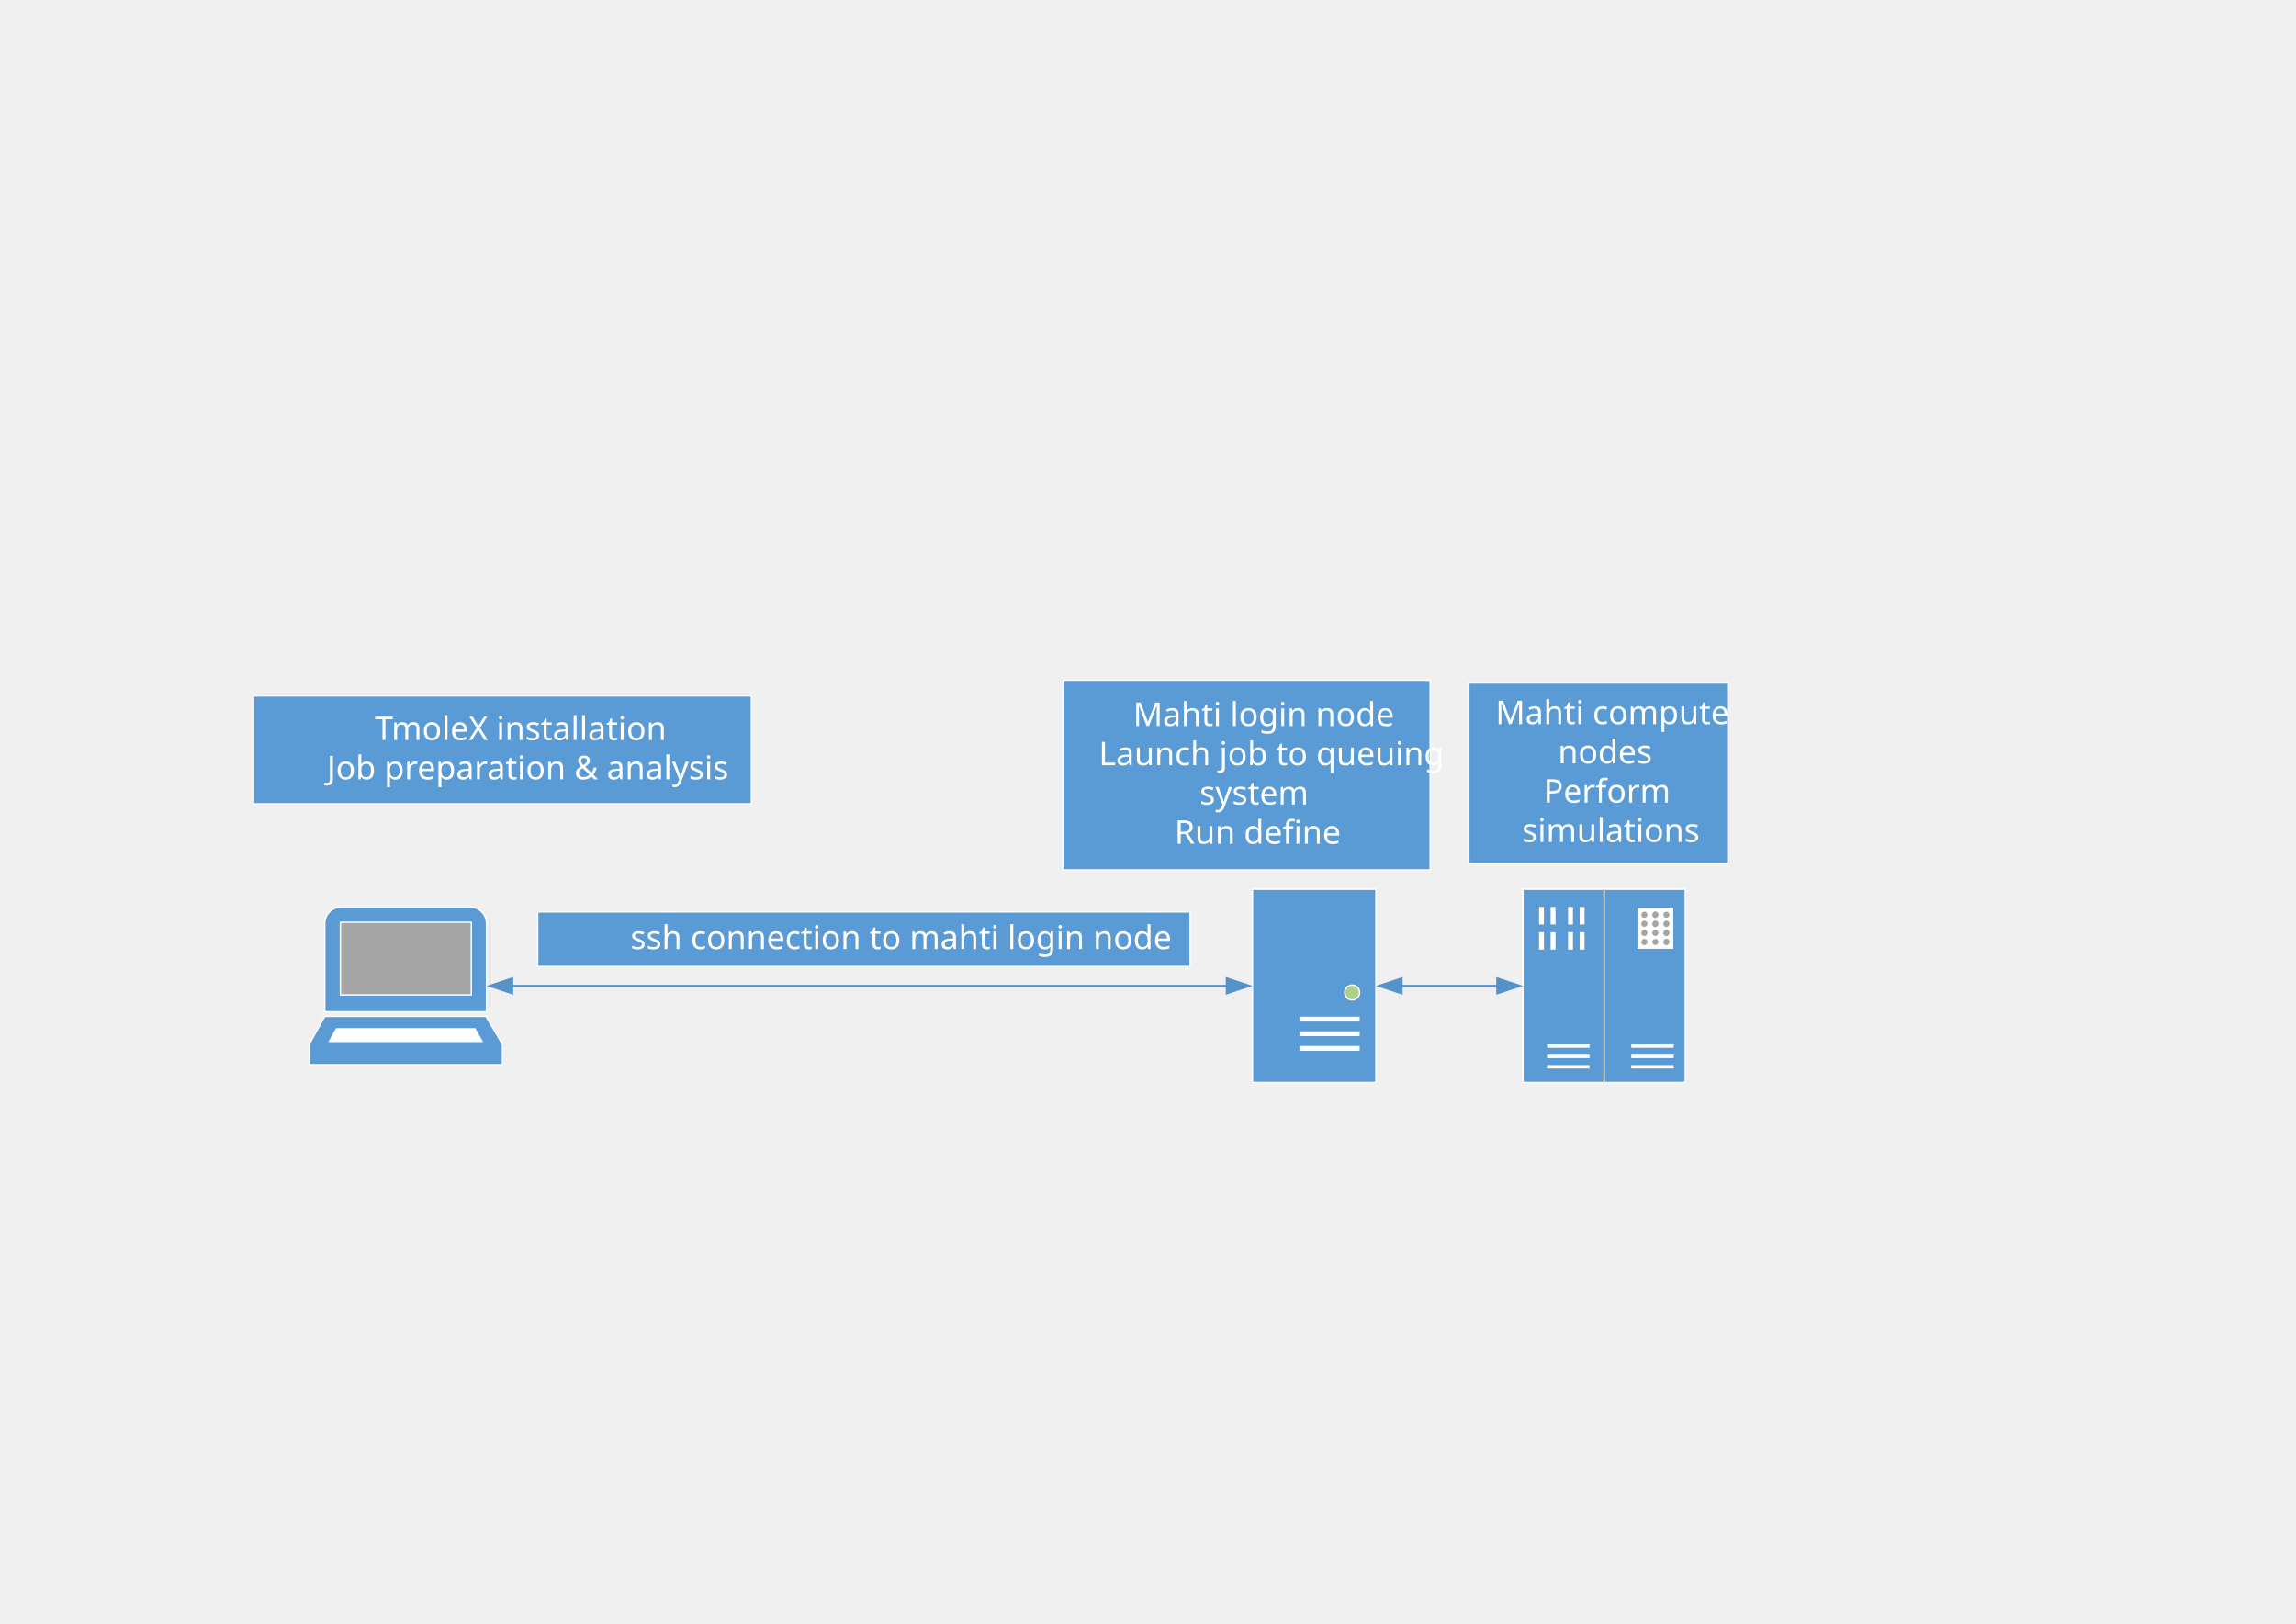
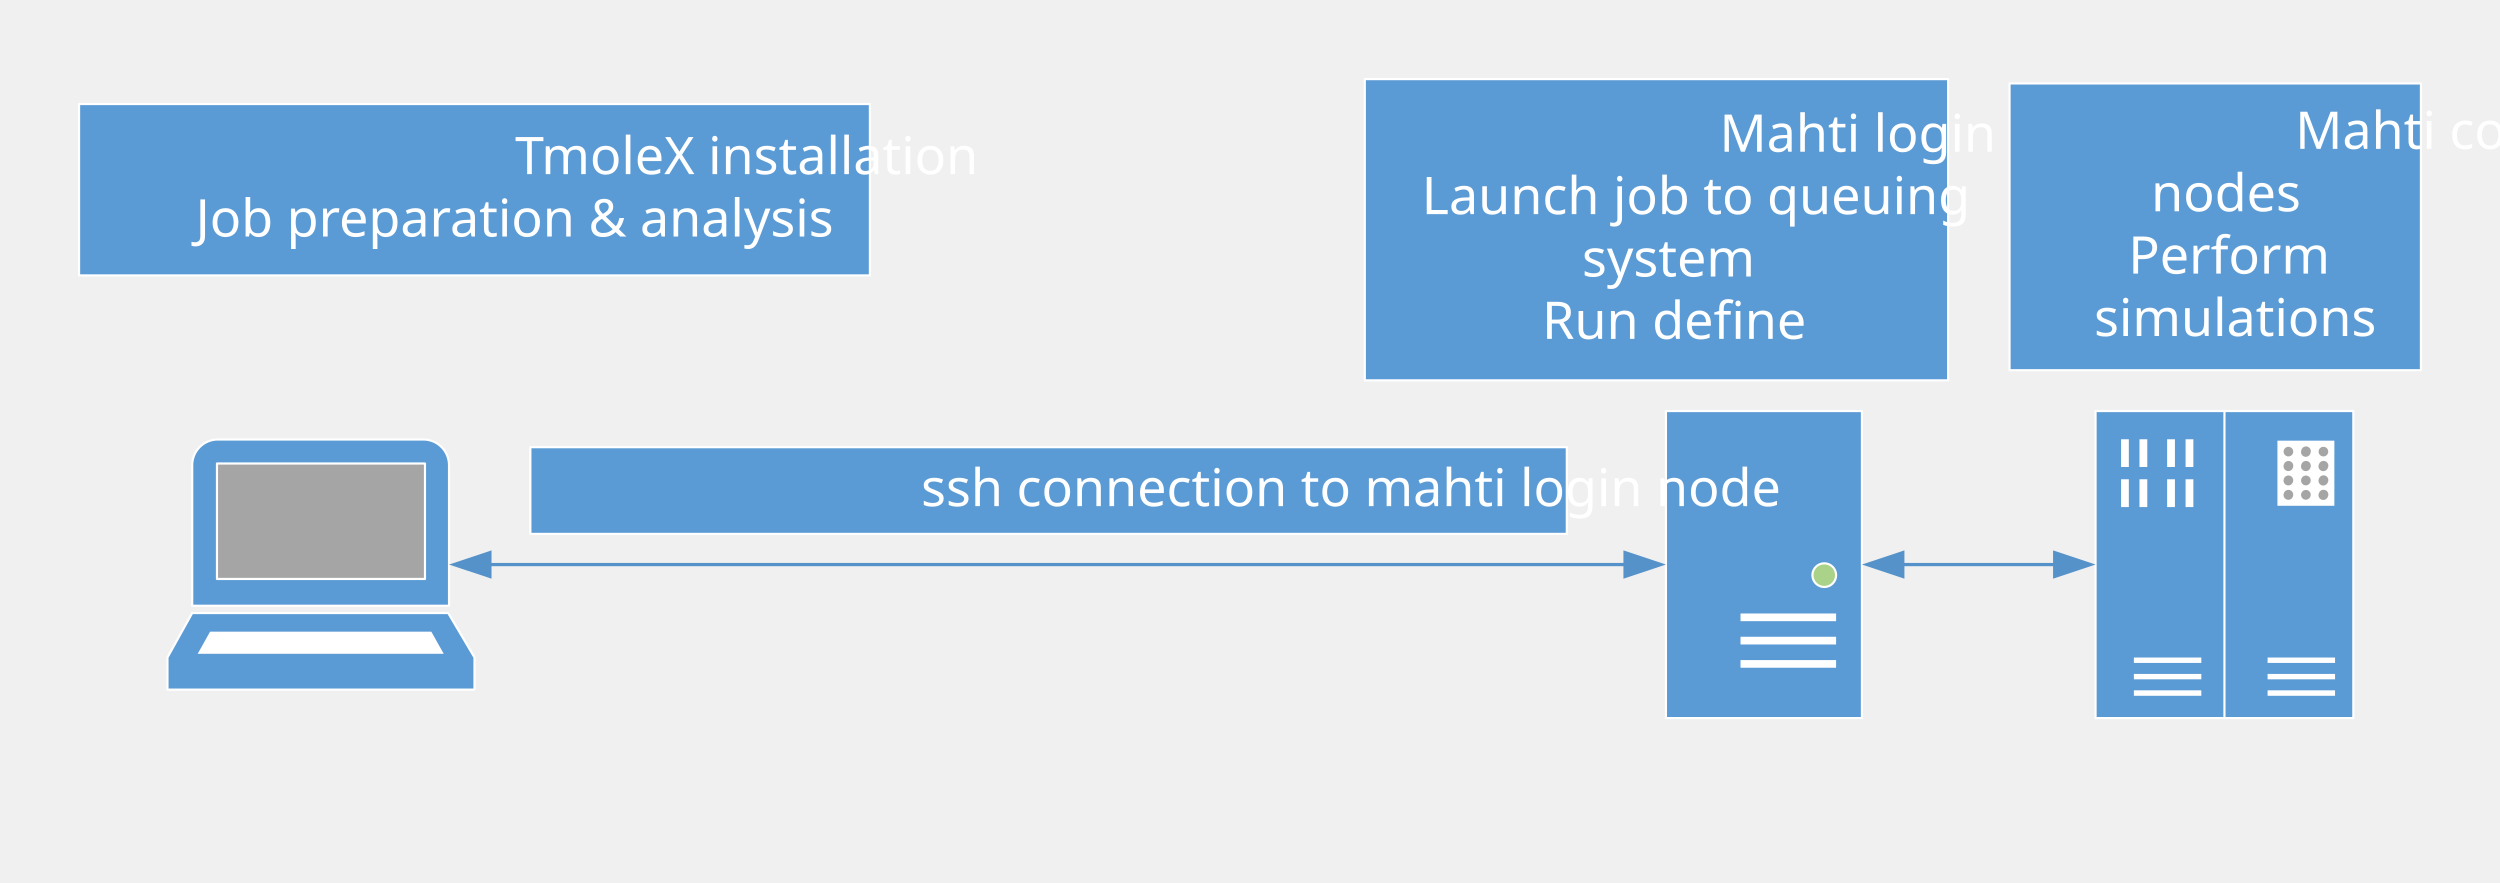
- <svg xmlns="http://www.w3.org/2000/svg" xmlns:xlink="http://www.w3.org/1999/xlink" width="11.693in" height="8.268in" viewBox="0 0 841.89 595.276" xml:space="preserve" color-interpolation-filters="sRGB" class="st12">
+ <svg xmlns="http://www.w3.org/2000/svg" xmlns:ns1="http://schemas.microsoft.com/visio/2003/SVGExtensions/" xmlns:xlink="http://www.w3.org/1999/xlink" width="8.015in" height="2.83in" viewBox="0 0 577.063 203.74" xml:space="preserve" color-interpolation-filters="sRGB" class="st12">
+   <ns1:documentProperties ns1:langID="1033" ns1:metric="true" ns1:viewMarkup="false">
+     <ns1:userDefs>
+       <ns1:ud ns1:nameU="msvNoAutoConnect" ns1:prompt="" ns1:val="VT0(0):26" />
+     </ns1:userDefs>
+   </ns1:documentProperties>
  <style type="text/css">
	
		.st1 {fill:#5b9bd5}
		.st2 {stroke:#ffffff;stroke-linecap:round;stroke-linejoin:round;stroke-width:0.5}
		.st3 {fill:#ffffff}
		.st4 {fill:#a5a5a5}
		.st5 {fill:#5b9bd5;stroke:#ffffff;stroke-linecap:round;stroke-linejoin:round;stroke-width:0.5}
		.st6 {fill:#aad288;stroke:#ffffff;stroke-linecap:round;stroke-linejoin:round;stroke-width:0.5}
		.st7 {marker-end:url(#mrkr13-28);marker-start:url(#mrkr13-26);stroke:#5592c9;stroke-linecap:round;stroke-linejoin:round;stroke-width:0.75}
		.st8 {fill:#5592c9;fill-opacity:1;stroke:#5592c9;stroke-opacity:1;stroke-width:0.229}
		.st9 {fill:#a5a5a5;stroke:#ffffff;stroke-linecap:round;stroke-linejoin:round;stroke-width:0.5}
		.st10 {fill:#ffffff;font-family:Calibri;font-size:1em}
		.st11 {font-size:1em}
		.st12 {fill:none;fill-rule:evenodd;font-size:12px;overflow:visible;stroke-linecap:square;stroke-miterlimit:3}
	
	</style>
  <defs id="Markers">
    <g id="lend13">
      <path d="M 3 1 L 0 0 L 3 -1 L 3 1 " style="stroke:none" />
    </g>
-     <marker id="mrkr13-26" class="st8" refX="12.6" orient="auto" markerUnits="strokeWidth" overflow="visible">
+     <marker id="mrkr13-26" class="st8" ns1:arrowType="13" ns1:arrowSize="2" ns1:setback="12.6" refX="12.6" orient="auto" markerUnits="strokeWidth" overflow="visible">
      <use xlink:href="#lend13" transform="scale(4.36) " />
    </marker>
-     <marker id="mrkr13-28" class="st8" refX="-13.08" orient="auto" markerUnits="strokeWidth" overflow="visible">
+     <marker id="mrkr13-28" class="st8" ns1:arrowType="13" ns1:arrowSize="2" ns1:setback="13.08" refX="-13.08" orient="auto" markerUnits="strokeWidth" overflow="visible">
      <use xlink:href="#lend13" transform="scale(-4.36,-4.36) " />
    </marker>
  </defs>
-   <g>
-     <g id="group4-1" transform="translate(552.756,-198.425)">
-       <g id="shape5-2" transform="translate(5.68158,1.13687E-13)">
-         <path d="M0 595.28 L59.5 595.28 L59.5 524.41 L0 524.41 L0 595.28 Z" class="st1" />
-         <path d="M0 595.28 L59.5 595.28 L59.5 524.41 L0 524.41 L0 595.28" class="st2" />
-         <path d="M29.75 595.28 L29.75 524.41" class="st2" />
-       </g>
-       <g id="shape6-6" transform="translate(11.5726,-5.14536)">
-         <path d="M36.09 551.42 L49.23 551.42 L49.23 536.38 L36.09 536.38 L36.09 551.42 ZM14.89 542.47 L16.68 542.47 L16.68         536.06 L14.89 536.06 L14.89 542.47 ZM14.89 551.71 L16.68 551.71 L16.68 545.3 L14.89 545.3 L14.89 551.71         ZM10.63 542.47 L12.43 542.47 L12.43 536.06 L10.63 536.06 L10.63 542.47 ZM10.63 551.71 L12.43 551.71         L12.43 545.3 L10.63 545.3 L10.63 551.71 ZM4.25 542.47 L6.05 542.47 L6.05 536.06 L4.25 536.06 L4.25 542.47         ZM4.25 551.71 L6.05 551.71 L6.05 545.3 L4.25 545.3 L4.25 551.71 ZM0 542.47 L1.79 542.47 L1.79 536.06         L0 536.06 L0 542.47 ZM0 551.71 L1.79 551.71 L1.79 545.3 L0 545.3 L0 551.71 ZM33.82 586.45 L33.82 587.7         L49.39 587.69 L49.39 586.44 L33.82 586.45 ZM33.82 590.24 L33.82 591.49 L49.39 591.48 L49.39 590.24 L33.82         590.24 ZM33.82 594.03 L33.82 595.28 L49.39 595.27 L49.39 594.03 L33.82 594.03 ZM2.96 587.7 L18.52 587.7         L18.52 586.45 L2.95 586.45 L2.96 587.7 ZM2.96 591.49 L18.52 591.49 L18.52 590.24 L2.95 590.24 L2.96         591.49 ZM2.96 595.28 L18.52 595.28 L18.52 594.03 L2.95 594.03 L2.96 595.28 Z" class="st3" />
-       </g>
-       <g id="shape7-9" transform="translate(49.0815,-50.4059)">
-         <path d="M8.15 583.79 A1.111 1.111 -180 1 0 10.24 584.56 A1.111 1.111 -180 1 0 8.15 583.79 ZM8.17 587.08         A1.111 1.111 -180 1 0 10.22 587.93 A1.111 1.111 -180 1 0 8.17 587.08 ZM8.18 590.39 A1.111         1.111 -180 1 0 10.21 591.28 A1.111 1.111 -180 1 0 8.18 590.39 ZM8.18 593.71 A1.111 1.111 -180         1 0 10.21 594.6 A1.111 1.111 -180 1 0 8.18 593.71 ZM4.1 583.84 A1.111 1.111 -180 1 0 6.21 584.51         A1.111 1.111 -180 1 0 4.1 583.84 ZM4.11 587.14 A1.111 1.111 -180 1 0 6.2 587.87 A1.111 1.111         -180 1 0 4.11 587.14 ZM4.11 590.44 A1.111 1.111 -180 1 0 6.19 591.22 A1.111 1.111 -180 1 0 4.11         590.44 ZM4.11 593.77 A1.111 1.111 -180 1 0 6.19 594.55 A1.111 1.111 -180 1 0 4.11 593.77 ZM0.04         583.9 A1.111 1.111 -180 1 0 2.19 584.46 A1.111 1.111 -180 1 0 0.04 583.9 ZM0.05 587.19 A1.111         1.111 -180 1 0 2.18 587.82 A1.111 1.111 -180 1 0 0.05 587.19 ZM0.05 590.5 A1.111 1.111 -180         1 0 2.17 591.16 A1.111 1.111 -180 1 0 0.05 590.5 ZM0.05 593.83 A1.111 1.111 -180 1 0 2.17 594.49         A1.111 1.111 -180 1 0 0.05 593.83 Z" class="st4" />
-       </g>
-     </g>
-     <g id="group8-12" transform="translate(446.457,-198.425)">
-       <g id="shape9-13" transform="translate(12.8133,1.13687E-13)">
-         <rect x="0" y="524.409" width="45.239" height="70.866" class="st5" />
-       </g>
-       <g id="shape10-15" transform="translate(46.625,-30.2513)">
-         <ellipse cx="2.735" cy="592.541" rx="2.735" ry="2.735" class="st6" />
-       </g>
-       <g id="shape11-17" transform="translate(30.0295,-11.6164)">
-         <path d="M-0 595.28 L22.06 595.28 L22.06 593.5 L-0 593.5 L-0 595.28 ZM-0 589.9 L22.06 589.9 L22.06 588.13 L-0 588.13         L-0 589.9 ZM-0 584.53 L22.06 584.53 L22.06 582.76 L-0 582.76 L-0 584.53 Z" class="st3" />
-       </g>
-     </g>
-     <g id="shape12-20" transform="translate(504.51,-226.772)">
-       <path d="M9.45 588.19 L9.81 588.19 L44.12 588.19" class="st7" />
-     </g>
-     <g id="group13-29" transform="translate(113.386,-198.425)">
-       <g id="shape14-30" transform="translate(0,-6.56146)">
-         <path d="M0 595.28 L70.87 595.28 L70.87 587.85 L64.8 577.59 L5.71 577.59 L0 587.85 L0 595.28 ZM64.99 575.9 L64.99         543.46 C64.99 540.19 62.34 537.53 59.06 537.53 L11.64 537.53 C8.37 537.53 5.71 540.19 5.71 543.46 L5.71         575.9 L64.99 575.9 Z" class="st5" />
-       </g>
-       <g id="shape15-32" transform="translate(6.97248,-14.8259)">
-         <path d="M2.86 590.16 L0 595.28 L56.8 595.28 L53.93 590.16 L2.86 590.16 Z" class="st3" />
-       </g>
-       <g id="shape16-35" transform="translate(11.4259,-32.1061)">
-         <rect x="0" y="568.625" width="48.015" height="26.651" class="st9" />
-       </g>
-     </g>
-     <g id="shape17-37" transform="translate(178.376,-226.772)">
-       <path d="M9.45 588.19 L9.81 588.19 L271.08 588.19" class="st7" />
-     </g>
-     <g id="shape19-44" transform="translate(197.153,-240.945)">
-       <rect x="0" y="575.276" width="239.236" height="20" class="st5" />
-       <text x="34.03" y="588.88" class="st10">ssh connection to mahti login node</text>
-     </g>
-     <g id="shape22-47" transform="translate(92.9802,-300.607)">
-       <rect x="0" y="555.725" width="182.544" height="39.55" class="st5" />
-       <text x="44.47" y="571.9" class="st10">TmoleX installation <tspan x="26.89" dy="1.2em" class="st11">Job preparation &amp; analysis</tspan>
+   <g ns1:mID="0" ns1:index="1" ns1:groupContext="foregroundPage">
+     <ns1:userDefs>
+       <ns1:ud ns1:nameU="msvThemeOrder" ns1:val="VT0(0):26" />
+     </ns1:userDefs>
+     <ns1:pageProperties ns1:drawingScale="0.0393701" ns1:pageScale="0.0393701" ns1:drawingUnits="24" ns1:shadowOffsetX="8.50394" ns1:shadowOffsetY="-8.50394" />
+     <ns1:layer ns1:name="Connector" ns1:index="0" />
+     <g id="group4-1" transform="translate(478.026,-38)" ns1:mID="4" ns1:groupContext="group">
+       <ns1:custProps>
+         <ns1:cp ns1:nameU="AssetNumber" ns1:lbl="Asset Number" ns1:prompt="" ns1:type="0" ns1:format="" ns1:sortKey="Asset" ns1:invis="false" ns1:ask="false" ns1:langID="1033" ns1:cal="0" />
+         <ns1:cp ns1:nameU="SerialNumber" ns1:lbl="Serial Number" ns1:prompt="" ns1:type="0" ns1:format="" ns1:sortKey="Asset" ns1:invis="false" ns1:ask="false" ns1:langID="1033" ns1:cal="0" />
+         <ns1:cp ns1:nameU="Location" ns1:lbl="Location" ns1:prompt="" ns1:type="0" ns1:format="" ns1:sortKey="Asset" ns1:invis="false" ns1:ask="false" ns1:langID="1033" ns1:cal="0" />
+         <ns1:cp ns1:nameU="Building" ns1:lbl="Building" ns1:prompt="" ns1:type="0" ns1:format="" ns1:sortKey="Asset" ns1:invis="false" ns1:ask="false" ns1:langID="1033" ns1:cal="0" />
+         <ns1:cp ns1:nameU="Room" ns1:lbl="Room" ns1:prompt="" ns1:type="0" ns1:format="" ns1:sortKey="Asset" ns1:invis="false" ns1:ask="false" ns1:langID="1033" ns1:cal="0" />
+         <ns1:cp ns1:nameU="Manufacturer" ns1:lbl="Manufacturer" ns1:prompt="" ns1:type="0" ns1:format="" ns1:sortKey="Equipment" ns1:invis="false" ns1:ask="false" ns1:langID="1033" ns1:cal="0" />
+         <ns1:cp ns1:nameU="ProductNumber" ns1:lbl="Product Number" ns1:prompt="" ns1:type="0" ns1:format="" ns1:sortKey="Equipment" ns1:invis="false" ns1:ask="false" ns1:langID="1033" ns1:cal="0" />
+         <ns1:cp ns1:nameU="PartNumber" ns1:lbl="Part Number" ns1:prompt="" ns1:type="0" ns1:format="" ns1:sortKey="Equipment" ns1:invis="false" ns1:ask="false" ns1:langID="1033" ns1:cal="0" />
+         <ns1:cp ns1:nameU="ProductDescription" ns1:lbl="Product Description" ns1:prompt="" ns1:type="0" ns1:format="" ns1:sortKey="Equipment" ns1:invis="false" ns1:ask="false" ns1:langID="1033" ns1:cal="0" />
+         <ns1:cp ns1:nameU="NetworkName" ns1:lbl="Network Name" ns1:prompt="" ns1:type="0" ns1:format="" ns1:sortKey="Network" ns1:invis="false" ns1:ask="false" ns1:langID="1033" ns1:cal="0" />
+         <ns1:cp ns1:nameU="IPAddress" ns1:lbl="IP Address" ns1:prompt="" ns1:type="0" ns1:format="" ns1:sortKey="Network" ns1:invis="false" ns1:ask="false" ns1:langID="1033" ns1:cal="0" />
+         <ns1:cp ns1:nameU="SubnetMask" ns1:lbl="Subnet Mask" ns1:prompt="" ns1:type="0" ns1:format="" ns1:sortKey="Network" ns1:invis="false" ns1:ask="false" ns1:langID="1033" ns1:cal="0" />
+         <ns1:cp ns1:nameU="AdminInterface" ns1:lbl="Administrative Interface" ns1:prompt="" ns1:type="0" ns1:format="" ns1:sortKey="Network" ns1:invis="false" ns1:ask="false" ns1:langID="1033" ns1:cal="0" />
+         <ns1:cp ns1:nameU="NumberofPorts" ns1:lbl="Number of Ports" ns1:prompt="" ns1:type="0" ns1:format="" ns1:sortKey="Network" ns1:invis="false" ns1:ask="false" ns1:langID="1033" ns1:cal="0" />
+         <ns1:cp ns1:nameU="CommunityString" ns1:lbl="Community String" ns1:prompt="" ns1:type="0" ns1:format="" ns1:sortKey="Network" ns1:invis="false" ns1:ask="false" ns1:langID="1033" ns1:cal="0" />
+         <ns1:cp ns1:nameU="NetworkDescription" ns1:lbl="Network Description" ns1:prompt="" ns1:type="0" ns1:format="" ns1:sortKey="Network" ns1:invis="false" ns1:ask="false" ns1:langID="1033" ns1:cal="0" />
+         <ns1:cp ns1:nameU="MACAddress" ns1:lbl="MAC Address" ns1:prompt="" ns1:type="0" ns1:format="" ns1:sortKey="Network" ns1:invis="false" ns1:ask="false" ns1:langID="1033" ns1:cal="0" />
+         <ns1:cp ns1:nameU="ShapeClass" ns1:lbl="ShapeClass" ns1:prompt="" ns1:type="0" ns1:format="" ns1:sortKey="" ns1:invis="true" ns1:ask="false" ns1:langID="1033" ns1:cal="0" ns1:val="VT4(Equipment)" />
+         <ns1:cp ns1:nameU="ShapeType" ns1:lbl="ShapeType" ns1:prompt="" ns1:type="0" ns1:format="" ns1:sortKey="" ns1:invis="true" ns1:ask="false" ns1:langID="1033" ns1:cal="0" ns1:val="VT4(Computer)" />
+         <ns1:cp ns1:nameU="SubShapeType" ns1:lbl="SubShapeType" ns1:prompt="" ns1:type="0" ns1:format="" ns1:sortKey="" ns1:invis="true" ns1:ask="false" ns1:langID="1033" ns1:cal="0" ns1:val="VT4(Maiframe)" />
+       </ns1:custProps>
+       <ns1:userDefs>
+         <ns1:ud ns1:nameU="visVersion" ns1:prompt="" ns1:val="VT0(15):26" />
+         <ns1:ud ns1:nameU="ShapeClass" ns1:prompt="" ns1:val="VT0(5):26" />
+         <ns1:ud ns1:nameU="SolSH" ns1:prompt="" ns1:val="VT15({BF0433D9-CD73-4EB5-8390-8653BE590246}):41" />
+         <ns1:ud ns1:nameU="visLegendShape" ns1:prompt="" ns1:val="VT0(2):26" />
+       </ns1:userDefs>
+       <g id="shape5-2" ns1:mID="5" ns1:groupContext="shape" transform="translate(5.68158,0)">
+         <path d="M0 203.74 L59.5 203.74 L59.5 132.87 L0 132.87 L0 203.74 Z" class="st1" />
+         <path d="M0 203.74 L59.5 203.74 L59.5 132.87 L0 132.87 L0 203.74" class="st2" />
+         <path d="M29.75 203.74 L29.75 132.87" class="st2" />
+       </g>
+       <g id="shape6-6" ns1:mID="6" ns1:groupContext="shape" transform="translate(11.5726,-5.14536)">
+         <ns1:userDefs>
+           <ns1:ud ns1:nameU="SurroundingRegionColor" ns1:prompt="" ns1:val="VT5(1)" />
+           <ns1:ud ns1:nameU="SurroundingRegionColor" ns1:prompt="" ns1:val="VT5(#5b9bd5)" />
+         </ns1:userDefs>
+         <path d="M36.09 159.89 L49.23 159.89 L49.23 144.85 L36.09 144.85 L36.09 159.89 ZM14.89 150.94 L16.68 150.94 L16.68         144.53 L14.89 144.53 L14.89 150.94 ZM14.89 160.18 L16.68 160.18 L16.68 153.76 L14.89 153.76 L14.89 160.18         ZM10.63 150.94 L12.43 150.94 L12.43 144.53 L10.63 144.53 L10.63 150.94 ZM10.63 160.18 L12.43 160.18         L12.43 153.76 L10.63 153.76 L10.63 160.18 ZM4.25 150.94 L6.05 150.94 L6.05 144.53 L4.25 144.53 L4.25         150.94 ZM4.25 160.18 L6.05 160.18 L6.05 153.76 L4.25 153.76 L4.25 160.18 ZM0 150.94 L1.79 150.94 L1.79         144.53 L0 144.53 L0 150.94 ZM0 160.18 L1.79 160.18 L1.79 153.76 L0 153.76 L0 160.18 ZM33.82 194.91 L33.82         196.16 L49.39 196.16 L49.39 194.91 L33.82 194.91 ZM33.82 198.7 L33.82 199.95 L49.39 199.95 L49.39 198.7         L33.82 198.7 ZM33.82 202.49 L33.82 203.74 L49.39 203.74 L49.39 202.49 L33.82 202.49 ZM2.96 196.16 L18.52         196.16 L18.52 194.91 L2.95 194.91 L2.96 196.16 ZM2.96 199.95 L18.52 199.95 L18.52 198.7 L2.95 198.7         L2.96 199.95 ZM2.96 203.74 L18.52 203.74 L18.52 202.49 L2.95 202.49 L2.96 203.74 Z" class="st3" />
+       </g>
+       <g id="shape7-9" ns1:mID="7" ns1:groupContext="shape" transform="translate(49.0815,-50.4059)">
+         <path d="M8.15 192.26 A1.111 1.111 -180 1 0 10.24 193.03 A1.111 1.111 -180 1 0 8.15 192.26 ZM8.17 195.55         A1.111 1.111 -180 1 0 10.22 196.39 A1.111 1.111 -180 1 0 8.17 195.55 ZM8.18 198.85 A1.111         1.111 -180 1 0 10.21 199.74 A1.111 1.111 -180 1 0 8.18 198.85 ZM8.18 202.18 A1.111 1.111 -180         1 0 10.21 203.07 A1.111 1.111 -180 1 0 8.18 202.18 ZM4.1 192.31 A1.111 1.111 -180 1 0 6.21 192.98         A1.111 1.111 -180 1 0 4.1 192.31 ZM4.11 195.6 A1.111 1.111 -180 1 0 6.2 196.34 A1.111 1.111         -180 1 0 4.11 195.6 ZM4.11 198.91 A1.111 1.111 -180 1 0 6.19 199.69 A1.111 1.111 -180 1 0 4.11         198.91 ZM4.11 202.23 A1.111 1.111 -180 1 0 6.19 203.01 A1.111 1.111 -180 1 0 4.11 202.23 ZM0.04         192.36 A1.111 1.111 -180 1 0 2.19 192.93 A1.111 1.111 -180 1 0 0.04 192.36 ZM0.05 195.66 A1.111         1.111 -180 1 0 2.18 196.28 A1.111 1.111 -180 1 0 0.05 195.66 ZM0.05 198.97 A1.111 1.111 -180         1 0 2.17 199.63 A1.111 1.111 -180 1 0 0.05 198.97 ZM0.05 202.29 A1.111 1.111 -180 1 0 2.17 202.95         A1.111 1.111 -180 1 0 0.05 202.29 Z" class="st4" />
+       </g>
+     </g>
+     <g id="group8-12" transform="translate(371.727,-38)" ns1:mID="8" ns1:groupContext="group">
+       <ns1:custProps>
+         <ns1:cp ns1:nameU="AssetNumber" ns1:lbl="Asset Number" ns1:prompt="" ns1:type="0" ns1:format="" ns1:sortKey="Asset" ns1:invis="false" ns1:ask="false" ns1:langID="1033" ns1:cal="0" />
+         <ns1:cp ns1:nameU="SerialNumber" ns1:lbl="Serial Number" ns1:prompt="" ns1:type="0" ns1:format="" ns1:sortKey="Asset" ns1:invis="false" ns1:ask="false" ns1:langID="1033" ns1:cal="0" />
+         <ns1:cp ns1:nameU="Location" ns1:lbl="Location" ns1:prompt="" ns1:type="0" ns1:format="" ns1:sortKey="Asset" ns1:invis="false" ns1:ask="false" ns1:langID="1033" ns1:cal="0" />
+         <ns1:cp ns1:nameU="Building" ns1:lbl="Building" ns1:prompt="" ns1:type="0" ns1:format="" ns1:sortKey="Asset" ns1:invis="false" ns1:ask="false" ns1:langID="1033" ns1:cal="0" />
+         <ns1:cp ns1:nameU="Room" ns1:lbl="Room" ns1:prompt="" ns1:type="0" ns1:format="" ns1:sortKey="Asset" ns1:invis="false" ns1:ask="false" ns1:langID="1033" ns1:cal="0" />
+         <ns1:cp ns1:nameU="Manufacturer" ns1:lbl="Manufacturer" ns1:prompt="" ns1:type="0" ns1:format="" ns1:sortKey="Equipment" ns1:invis="false" ns1:ask="false" ns1:langID="1033" ns1:cal="0" />
+         <ns1:cp ns1:nameU="ProductNumber" ns1:lbl="Product Number" ns1:prompt="" ns1:type="0" ns1:format="" ns1:sortKey="Equipment" ns1:invis="false" ns1:ask="false" ns1:langID="1033" ns1:cal="0" />
+         <ns1:cp ns1:nameU="PartNumber" ns1:lbl="Part Number" ns1:prompt="" ns1:type="0" ns1:format="" ns1:sortKey="Equipment" ns1:invis="false" ns1:ask="false" ns1:langID="1033" ns1:cal="0" />
+         <ns1:cp ns1:nameU="ProductDescription" ns1:lbl="Product Description" ns1:prompt="" ns1:type="0" ns1:format="" ns1:sortKey="Equipment" ns1:invis="false" ns1:ask="false" ns1:langID="1033" ns1:cal="0" />
+         <ns1:cp ns1:nameU="NetworkName" ns1:lbl="Network Name" ns1:prompt="" ns1:type="0" ns1:format="" ns1:sortKey="Network" ns1:invis="false" ns1:ask="false" ns1:langID="1033" ns1:cal="0" />
+         <ns1:cp ns1:nameU="IPAddress" ns1:lbl="IP Address" ns1:prompt="" ns1:type="0" ns1:format="" ns1:sortKey="Network" ns1:invis="false" ns1:ask="false" ns1:langID="1033" ns1:cal="0" />
+         <ns1:cp ns1:nameU="SubnetMask" ns1:lbl="Subnet Mask" ns1:prompt="" ns1:type="0" ns1:format="" ns1:sortKey="Network" ns1:invis="false" ns1:ask="false" ns1:langID="1033" ns1:cal="0" />
+         <ns1:cp ns1:nameU="AdminInterface" ns1:lbl="Administrative Interface" ns1:prompt="" ns1:type="0" ns1:format="" ns1:sortKey="Network" ns1:invis="false" ns1:ask="false" ns1:langID="1033" ns1:cal="0" />
+         <ns1:cp ns1:nameU="NumberofPorts" ns1:lbl="Number of Ports" ns1:prompt="" ns1:type="0" ns1:format="" ns1:sortKey="Network" ns1:invis="false" ns1:ask="false" ns1:langID="1033" ns1:cal="0" />
+         <ns1:cp ns1:nameU="CommunityString" ns1:lbl="Community String" ns1:prompt="" ns1:type="0" ns1:format="" ns1:sortKey="Network" ns1:invis="false" ns1:ask="false" ns1:langID="1033" ns1:cal="0" />
+         <ns1:cp ns1:nameU="NetworkDescription" ns1:lbl="Network Description" ns1:prompt="" ns1:type="0" ns1:format="" ns1:sortKey="Network" ns1:invis="false" ns1:ask="false" ns1:langID="1033" ns1:cal="0" />
+         <ns1:cp ns1:nameU="MACAddress" ns1:lbl="MAC Address" ns1:prompt="" ns1:type="0" ns1:format="" ns1:sortKey="Network" ns1:invis="false" ns1:ask="false" ns1:langID="1033" ns1:cal="0" />
+         <ns1:cp ns1:nameU="CPU" ns1:lbl="CPU" ns1:prompt="" ns1:type="0" ns1:format="" ns1:sortKey="Workstation" ns1:invis="false" ns1:ask="false" ns1:langID="1033" ns1:cal="0" />
+         <ns1:cp ns1:nameU="Memory" ns1:lbl="Memory" ns1:prompt="" ns1:type="0" ns1:format="" ns1:sortKey="Workstation" ns1:invis="false" ns1:ask="false" ns1:langID="1033" ns1:cal="0" />
+         <ns1:cp ns1:nameU="OperatingSystem" ns1:lbl="Operating System" ns1:prompt="" ns1:type="0" ns1:format="" ns1:sortKey="Workstation" ns1:invis="false" ns1:ask="false" ns1:langID="1033" ns1:cal="0" />
+         <ns1:cp ns1:nameU="HardDriveSize" ns1:lbl="Hard Drive Capacity" ns1:prompt="" ns1:type="0" ns1:format="" ns1:sortKey="Workstation" ns1:invis="false" ns1:ask="false" ns1:langID="1033" ns1:cal="0" />
+         <ns1:cp ns1:nameU="Department" ns1:lbl="Department" ns1:prompt="" ns1:type="0" ns1:format="" ns1:sortKey="" ns1:invis="false" ns1:ask="false" ns1:langID="1033" ns1:cal="0" />
+         <ns1:cp ns1:nameU="ShapeClass" ns1:lbl="ShapeClass" ns1:prompt="" ns1:type="0" ns1:format="" ns1:sortKey="" ns1:invis="true" ns1:ask="false" ns1:langID="1033" ns1:cal="0" ns1:val="VT4(Equipment)" />
+         <ns1:cp ns1:nameU="ShapeType" ns1:lbl="ShapeType" ns1:prompt="" ns1:type="0" ns1:format="" ns1:sortKey="" ns1:invis="true" ns1:ask="false" ns1:langID="1033" ns1:cal="0" ns1:val="VT4(Server)" />
+         <ns1:cp ns1:nameU="BelongsTo" ns1:lbl="Belongs To" ns1:prompt="" ns1:type="0" ns1:format="" ns1:sortKey="" ns1:invis="true" ns1:ask="false" ns1:langID="1033" ns1:cal="0" />
+       </ns1:custProps>
+       <ns1:userDefs>
+         <ns1:ud ns1:nameU="visVersion" ns1:prompt="" ns1:val="VT0(15):26" />
+         <ns1:ud ns1:nameU="ShapeClass" ns1:prompt="" ns1:val="VT0(5):26" />
+         <ns1:ud ns1:nameU="SolSH" ns1:prompt="" ns1:val="VT15({BF0433D9-CD73-4EB5-8390-8653BE590246}):41" />
+         <ns1:ud ns1:nameU="visLegendShape" ns1:prompt="" ns1:val="VT0(2):26" />
+       </ns1:userDefs>
+       <g id="shape9-13" ns1:mID="9" ns1:groupContext="shape" transform="translate(12.8133,0)">
+         <rect x="0" y="132.874" width="45.239" height="70.866" class="st5" />
+       </g>
+       <g id="shape10-15" ns1:mID="10" ns1:groupContext="shape" transform="translate(46.625,-30.2513)">
+         <ellipse cx="2.735" cy="201.005" rx="2.735" ry="2.735" class="st6" />
+       </g>
+       <g id="shape11-17" ns1:mID="11" ns1:groupContext="shape" transform="translate(30.0295,-11.6164)">
+         <ns1:userDefs>
+           <ns1:ud ns1:nameU="SurroundingRegionColor" ns1:prompt="" ns1:val="VT5(1)" />
+           <ns1:ud ns1:nameU="SurroundingRegionColor" ns1:prompt="" ns1:val="VT5(#5b9bd5)" />
+         </ns1:userDefs>
+         <path d="M-0 203.74 L22.06 203.74 L22.06 201.97 L-0 201.97 L-0 203.74 ZM-0 198.37 L22.06 198.37 L22.06 196.59 L-0         196.59 L-0 198.37 ZM-0 192.99 L22.06 192.99 L22.06 191.22 L-0 191.22 L-0 192.99 Z" class="st3" />
+       </g>
+     </g>
+     <g id="shape12-20" ns1:mID="12" ns1:groupContext="shape" ns1:layerMember="0" transform="translate(429.779,-66.3465)">
+       <ns1:userDefs>
+         <ns1:ud ns1:nameU="visVersion" ns1:prompt="" ns1:val="VT0(15):26" />
+       </ns1:userDefs>
+       <path d="M9.45 196.65 L9.81 196.65 L44.12 196.65" class="st7" />
+     </g>
+     <g id="group13-29" transform="translate(38.6556,-38)" ns1:mID="13" ns1:groupContext="group">
+       <ns1:custProps>
+         <ns1:cp ns1:nameU="AssetNumber" ns1:lbl="Asset Number" ns1:prompt="" ns1:type="0" ns1:format="" ns1:sortKey="Asset" ns1:invis="false" ns1:ask="false" ns1:langID="1033" ns1:cal="0" />
+         <ns1:cp ns1:nameU="SerialNumber" ns1:lbl="Serial Number" ns1:prompt="" ns1:type="0" ns1:format="" ns1:sortKey="Asset" ns1:invis="false" ns1:ask="false" ns1:langID="1033" ns1:cal="0" />
+         <ns1:cp ns1:nameU="Location" ns1:lbl="Location" ns1:prompt="" ns1:type="0" ns1:format="" ns1:sortKey="Asset" ns1:invis="false" ns1:ask="false" ns1:langID="1033" ns1:cal="0" />
+         <ns1:cp ns1:nameU="Building" ns1:lbl="Building" ns1:prompt="" ns1:type="0" ns1:format="" ns1:sortKey="Asset" ns1:invis="false" ns1:ask="false" ns1:langID="1033" ns1:cal="0" />
+         <ns1:cp ns1:nameU="Room" ns1:lbl="Room" ns1:prompt="" ns1:type="0" ns1:format="" ns1:sortKey="Asset" ns1:invis="false" ns1:ask="false" ns1:langID="1033" ns1:cal="0" />
+         <ns1:cp ns1:nameU="Manufacturer" ns1:lbl="Manufacturer" ns1:prompt="" ns1:type="0" ns1:format="" ns1:sortKey="Equipment" ns1:invis="false" ns1:ask="false" ns1:langID="1033" ns1:cal="0" />
+         <ns1:cp ns1:nameU="ProductNumber" ns1:lbl="Product Number" ns1:prompt="" ns1:type="0" ns1:format="" ns1:sortKey="Equipment" ns1:invis="false" ns1:ask="false" ns1:langID="1033" ns1:cal="0" />
+         <ns1:cp ns1:nameU="PartNumber" ns1:lbl="Part Number" ns1:prompt="" ns1:type="0" ns1:format="" ns1:sortKey="Equipment" ns1:invis="false" ns1:ask="false" ns1:langID="1033" ns1:cal="0" />
+         <ns1:cp ns1:nameU="ProductDescription" ns1:lbl="Product Description" ns1:prompt="" ns1:type="0" ns1:format="" ns1:sortKey="Equipment" ns1:invis="false" ns1:ask="false" ns1:langID="1033" ns1:cal="0" />
+         <ns1:cp ns1:nameU="NetworkName" ns1:lbl="Network Name" ns1:prompt="" ns1:type="0" ns1:format="" ns1:sortKey="Network" ns1:invis="false" ns1:ask="false" ns1:langID="1033" ns1:cal="0" />
+         <ns1:cp ns1:nameU="IPAddress" ns1:lbl="IP Address" ns1:prompt="" ns1:type="0" ns1:format="" ns1:sortKey="Network" ns1:invis="false" ns1:ask="false" ns1:langID="1033" ns1:cal="0" />
+         <ns1:cp ns1:nameU="SubnetMask" ns1:lbl="Subnet Mask" ns1:prompt="" ns1:type="0" ns1:format="" ns1:sortKey="Network" ns1:invis="false" ns1:ask="false" ns1:langID="1033" ns1:cal="0" />
+         <ns1:cp ns1:nameU="AdminInterface" ns1:lbl="Administrative Interface" ns1:prompt="" ns1:type="0" ns1:format="" ns1:sortKey="Network" ns1:invis="false" ns1:ask="false" ns1:langID="1033" ns1:cal="0" />
+         <ns1:cp ns1:nameU="NumberofPorts" ns1:lbl="Number of Ports" ns1:prompt="" ns1:type="0" ns1:format="" ns1:sortKey="Network" ns1:invis="false" ns1:ask="false" ns1:langID="1033" ns1:cal="0" />
+         <ns1:cp ns1:nameU="CommunityString" ns1:lbl="Community String" ns1:prompt="" ns1:type="0" ns1:format="" ns1:sortKey="Network" ns1:invis="false" ns1:ask="false" ns1:langID="1033" ns1:cal="0" />
+         <ns1:cp ns1:nameU="NetworkDescription" ns1:lbl="Network Description" ns1:prompt="" ns1:type="0" ns1:format="" ns1:sortKey="Network" ns1:invis="false" ns1:ask="false" ns1:langID="1033" ns1:cal="0" />
+         <ns1:cp ns1:nameU="MACAddress" ns1:lbl="MAC Address" ns1:prompt="" ns1:type="0" ns1:format="" ns1:sortKey="Network" ns1:invis="false" ns1:ask="false" ns1:langID="1033" ns1:cal="0" />
+         <ns1:cp ns1:nameU="CPU" ns1:lbl="CPU" ns1:prompt="" ns1:type="0" ns1:format="" ns1:sortKey="Workstation" ns1:invis="false" ns1:ask="false" ns1:langID="1033" ns1:cal="0" />
+         <ns1:cp ns1:nameU="Memory" ns1:lbl="Memory" ns1:prompt="" ns1:type="0" ns1:format="" ns1:sortKey="Workstation" ns1:invis="false" ns1:ask="false" ns1:langID="1033" ns1:cal="0" />
+         <ns1:cp ns1:nameU="OperatingSystem" ns1:lbl="Operating System" ns1:prompt="" ns1:type="0" ns1:format="" ns1:sortKey="Workstation" ns1:invis="false" ns1:ask="false" ns1:langID="1033" ns1:cal="0" />
+         <ns1:cp ns1:nameU="HardDriveSize" ns1:lbl="Hard Drive Capacity" ns1:prompt="" ns1:type="0" ns1:format="" ns1:sortKey="Workstation" ns1:invis="false" ns1:ask="false" ns1:langID="1033" ns1:cal="0" />
+         <ns1:cp ns1:nameU="ShapeClass" ns1:lbl="ShapeClass" ns1:prompt="" ns1:type="0" ns1:format="" ns1:sortKey="" ns1:invis="true" ns1:ask="false" ns1:langID="1033" ns1:cal="0" ns1:val="VT4(Equipment)" />
+         <ns1:cp ns1:nameU="ShapeType" ns1:lbl="ShapeType" ns1:prompt="" ns1:type="0" ns1:format="" ns1:sortKey="" ns1:invis="true" ns1:ask="false" ns1:langID="1033" ns1:cal="0" ns1:val="VT4(Computer)" />
+         <ns1:cp ns1:nameU="SubShapeType" ns1:lbl="SubShapeType" ns1:prompt="" ns1:type="0" ns1:format="" ns1:sortKey="" ns1:invis="true" ns1:ask="false" ns1:langID="1033" ns1:cal="0" ns1:val="VT4(Laptop)" />
+       </ns1:custProps>
+       <ns1:userDefs>
+         <ns1:ud ns1:nameU="visVersion" ns1:prompt="" ns1:val="VT0(15):26" />
+         <ns1:ud ns1:nameU="ShapeClass" ns1:prompt="" ns1:val="VT0(5):26" />
+         <ns1:ud ns1:nameU="SolSH" ns1:prompt="" ns1:val="VT15({BF0433D9-CD73-4EB5-8390-8653BE590246}):41" />
+         <ns1:ud ns1:nameU="visLegendShape" ns1:prompt="" ns1:val="VT0(2):26" />
+       </ns1:userDefs>
+       <g id="shape14-30" ns1:mID="14" ns1:groupContext="shape" transform="translate(0,-6.56146)">
+         <path d="M0 203.74 L70.87 203.74 L70.87 196.31 L64.8 186.06 L5.71 186.06 L0 196.31 L0 203.74 ZM64.99 184.37 L64.99         151.93 C64.99 148.65 62.34 146 59.06 146 L11.64 146 C8.37 146 5.71 148.65 5.71 151.93 L5.71 184.37 L64.99         184.37 Z" class="st5" />
+       </g>
+       <g id="shape15-32" ns1:mID="15" ns1:groupContext="shape" transform="translate(6.97248,-14.8259)">
+         <ns1:userDefs>
+           <ns1:ud ns1:nameU="SurroundingRegionColor" ns1:prompt="" ns1:val="VT5(1)" />
+           <ns1:ud ns1:nameU="SurroundingRegionColor" ns1:prompt="" ns1:val="VT5(#5b9bd5)" />
+         </ns1:userDefs>
+         <path d="M2.86 198.62 L0 203.74 L56.8 203.74 L53.93 198.62 L2.86 198.62 Z" class="st3" />
+       </g>
+       <g id="shape16-35" ns1:mID="16" ns1:groupContext="shape" transform="translate(11.4259,-32.1061)">
+         <ns1:userDefs>
+           <ns1:ud ns1:nameU="SurroundingRegionColor" ns1:prompt="" ns1:val="VT5(1)" />
+           <ns1:ud ns1:nameU="SurroundingRegionColor" ns1:prompt="" ns1:val="VT5(#5b9bd5)" />
+         </ns1:userDefs>
+         <rect x="0" y="177.089" width="48.015" height="26.651" class="st9" />
+       </g>
+     </g>
+     <g id="shape17-37" ns1:mID="17" ns1:groupContext="shape" ns1:layerMember="0" transform="translate(103.646,-66.3465)">
+       <ns1:userDefs>
+         <ns1:ud ns1:nameU="visVersion" ns1:prompt="" ns1:val="VT0(15):26" />
+       </ns1:userDefs>
+       <path d="M9.45 196.65 L9.81 196.65 L271.08 196.65" class="st7" />
+     </g>
+     <g id="shape19-44" ns1:mID="19" ns1:groupContext="shape" transform="translate(122.423,-80.5197)">
+       <ns1:textBlock ns1:margins="rect(4,4,4,4)" ns1:tabSpace="42.5197" />
+       <ns1:textRect cx="119.618" cy="193.74" width="239.24" height="20" />
+       <rect x="0" y="183.74" width="239.236" height="20" class="st5" />
+       <text x="34.03" y="197.34" class="st10" ns1:langID="1035">
+         <ns1:paragraph ns1:horizAlign="1" />
+         <ns1:tabList />ssh connection to mahti login node</text>
+     </g>
+     <g id="shape22-47" ns1:mID="22" ns1:groupContext="shape" transform="translate(18.25,-140.182)">
+       <ns1:textBlock ns1:margins="rect(4,4,4,4)" ns1:tabSpace="42.5197" />
+       <ns1:textRect cx="91.272" cy="183.965" width="182.55" height="39.55" />
+       <rect x="0" y="164.19" width="182.544" height="39.55" class="st5" />
+       <text x="44.47" y="180.37" class="st10" ns1:langID="1035">
+         <ns1:paragraph ns1:horizAlign="1" />
+         <ns1:tabList />TmoleX installation<ns1:newlineChar />
+         <tspan x="26.89" dy="1.2em" class="st11">Job preparation &amp; analysis</tspan>
      </text>
    </g>
-     <g id="shape23-51" transform="translate(389.764,-276.378)">
-       <rect x="0" y="525.738" width="134.646" height="69.537" class="st5" />
-       <text x="25.72" y="542.51" class="st10">Mahti login node <tspan x="13.14" dy="1.2em" class="st11">Launch job to queuing </tspan>
-         <tspan x="50.13" dy="1.2em" class="st11">system </tspan>
+     <g id="shape23-51" ns1:mID="23" ns1:groupContext="shape" transform="translate(315.034,-115.953)">
+       <ns1:textBlock ns1:margins="rect(4,4,4,4)" ns1:tabSpace="42.5197" />
+       <ns1:textRect cx="67.323" cy="168.971" width="134.65" height="69.537" />
+       <rect x="0" y="134.203" width="134.646" height="69.537" class="st5" />
+       <text x="25.72" y="150.97" class="st10" ns1:langID="1035">
+         <ns1:paragraph ns1:horizAlign="1" />
+         <ns1:tabList />Mahti login node<ns1:newlineChar />
+         <tspan x="13.14" dy="1.2em" class="st11">Launch job to queuing </tspan>
+         <tspan x="50.13" dy="1.2em" class="st11">system<ns1:newlineChar />
+         </tspan>
        <tspan x="40.92" dy="1.2em" class="st11">Run define</tspan>
      </text>
    </g>
-     <g id="shape24-57" transform="translate(538.583,-278.72)">
-       <rect x="0" y="529.094" width="94.961" height="66.182" class="st5" />
-       <text x="9.79" y="544.18" class="st10">Mahti compute <tspan x="32.68" dy="1.2em" class="st11">nodes </tspan>
+     <g id="shape24-57" ns1:mID="24" ns1:groupContext="shape" transform="translate(463.852,-118.295)">
+       <ns1:textBlock ns1:margins="rect(4,4,4,4)" ns1:tabSpace="42.5197" />
+       <ns1:textRect cx="47.48" cy="170.649" width="94.97" height="66.182" />
+       <rect x="0" y="137.558" width="94.961" height="66.182" class="st5" />
+       <text x="9.79" y="152.65" class="st10" ns1:langID="1035">
+         <ns1:paragraph ns1:horizAlign="1" />
+         <ns1:tabList />Mahti compute <tspan x="32.68" dy="1.2em" class="st11">nodes<ns1:newlineChar />
+         </tspan>
        <tspan x="27.42" dy="1.2em" class="st11">Perform </tspan>
        <tspan x="19.51" dy="1.2em" class="st11">simulations</tspan>
      </text>
    </g>
  </g>
</svg>
